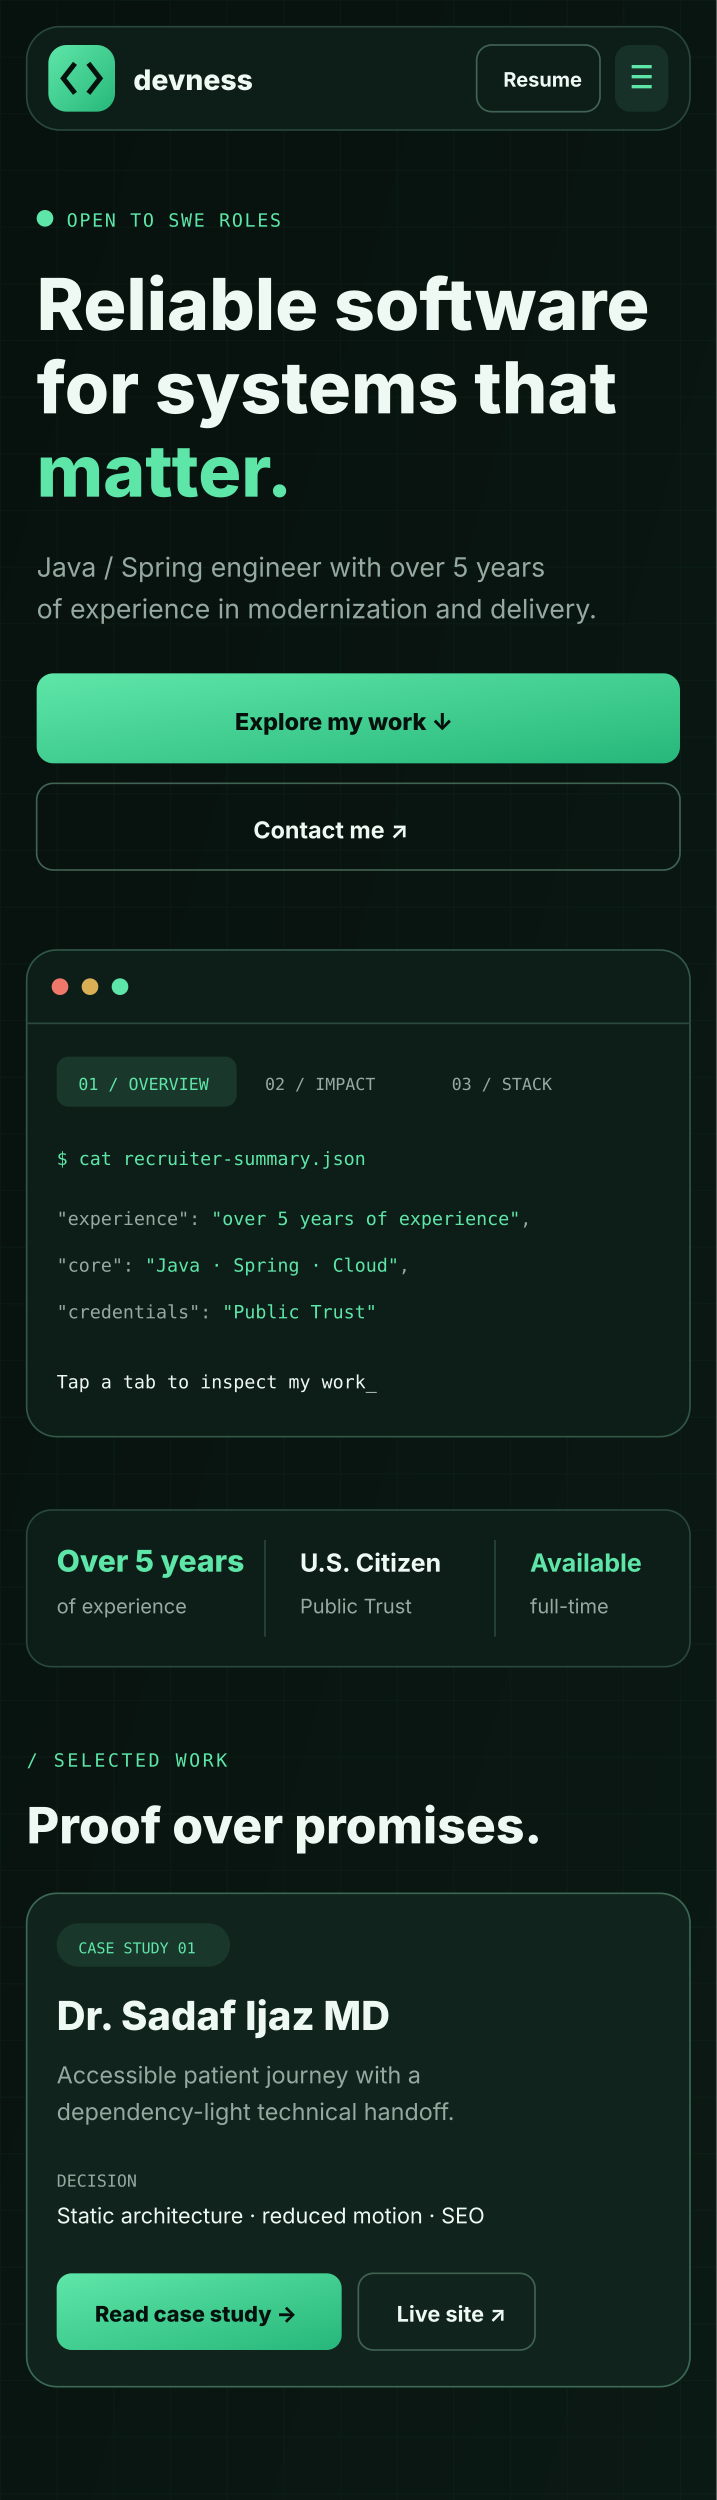
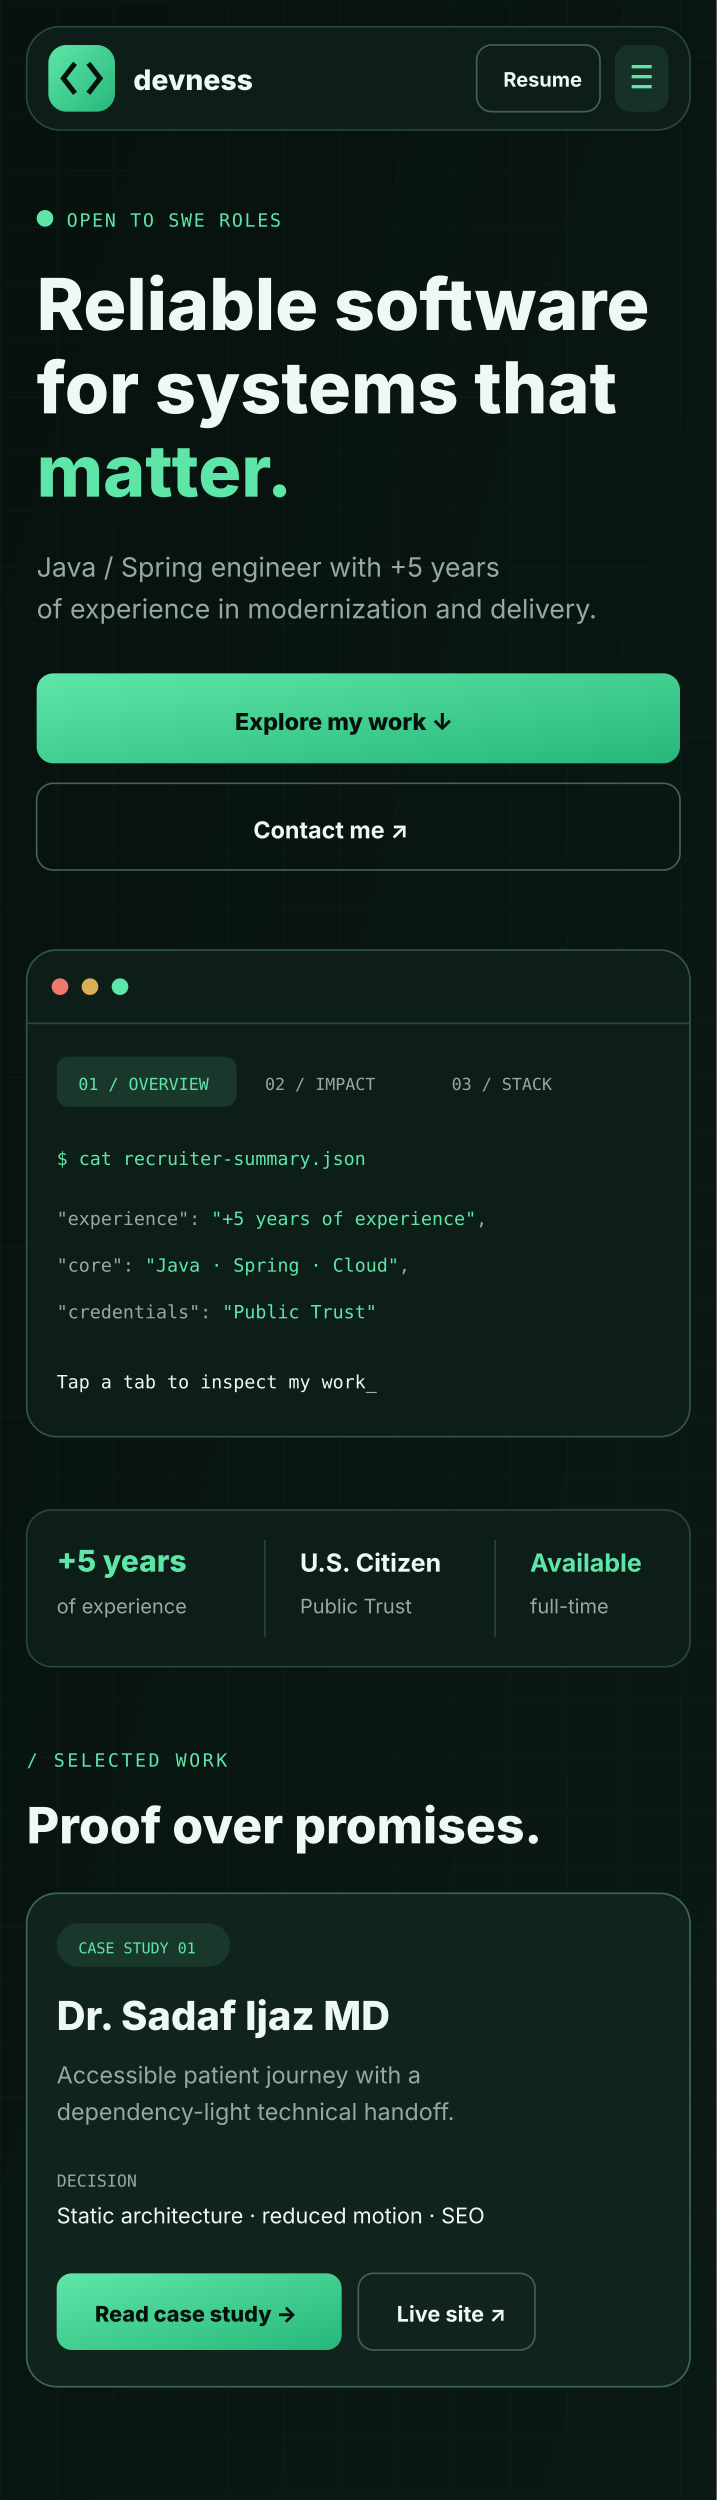
<svg xmlns="http://www.w3.org/2000/svg" width="430" height="1500" viewBox="0 0 430 1500">
  <defs>
    <linearGradient id="mBg" x1="0" y1="0" x2="1" y2="1">
      <stop stop-color="#07110e" />
      <stop offset="1" stop-color="#0b1914" />
    </linearGradient>
    <linearGradient id="mAccent" x1="0" y1="0" x2="1" y2="1">
      <stop stop-color="#5ee6a8" />
      <stop offset="1" stop-color="#27b77a" />
    </linearGradient>
    <pattern id="mGrid" width="34" height="34" patternUnits="userSpaceOnUse">
      <path d="M34 0H0V34" fill="none" stroke="#5ee6a8" stroke-opacity=".035" />
    </pattern>
    <style>.s{font-family:Inter,Manrope,Arial,sans-serif}.m{font-family:Consolas,monospace}.w{fill:#eff9f4}.g{fill:#5ee6a8}.u{fill:#96a9a1}</style>
  </defs>
  <rect width="430" height="1500" fill="url(#mBg)" />
  <rect width="430" height="1500" fill="url(#mGrid)" />
  <g transform="translate(16 16)">
    <rect width="398" height="62" rx="20" fill="#0d1e18" stroke="#29473b" />
    <rect x="13" y="11" width="40" height="40" rx="11" fill="url(#mAccent)" />
    <path d="M29 22l-7 9 7 9M37 22l7 9-7 9" fill="none" stroke="#06110d" stroke-width="3" />
    <text x="64" y="38" class="s w" font-size="17" font-weight="800">devness</text>
    <rect x="270" y="11" width="74" height="40" rx="9" fill="none" stroke="#416354" />
    <text x="286" y="36" class="s w" font-size="12" font-weight="700">Resume</text>
    <rect x="353" y="11" width="32" height="40" rx="9" fill="#183128" />
    <path d="M363 24h12M363 30h12M363 36h12" stroke="#5ee6a8" stroke-width="2" />
  </g>
  <g transform="translate(22 126)">
    <circle cx="5" cy="5" r="5" fill="#5ee6a8" />
    <text x="18" y="10" class="m g" font-size="11" letter-spacing="1">OPEN TO SWE ROLES</text>
    <text y="72" class="s w" font-size="43" font-weight="800">Reliable software</text>
    <text y="122" class="s w" font-size="43" font-weight="800">for systems that</text>
    <text y="172" class="s g" font-size="43" font-weight="800">matter.</text>
-     <text y="220" class="s u" font-size="16">Java / Spring engineer with over 5 years</text>
+     <text y="220" class="s u" font-size="16">Java / Spring engineer with +5 years</text>
    <text y="245" class="s u" font-size="16">of experience in modernization and delivery.</text>
    <rect y="278" width="386" height="54" rx="10" fill="url(#mAccent)" />
    <text x="119" y="312" class="s" fill="#06110d" font-size="14" font-weight="800">Explore my work ↓</text>
    <rect y="344" width="386" height="52" rx="10" fill="none" stroke="#416354" />
    <text x="130" y="377" class="s w" font-size="14" font-weight="700">Contact me ↗</text>
  </g>
  <g transform="translate(16 570)">
    <rect width="398" height="292" rx="18" fill="#0d1e18" stroke="#315747" />
    <circle cx="20" cy="22" r="5" fill="#ef786b" />
    <circle cx="38" cy="22" r="5" fill="#d9ae55" />
    <circle cx="56" cy="22" r="5" fill="#5ee6a8" />
    <line y1="44" y2="44" x2="398" stroke="#29473b" />
    <g transform="translate(18 64)">
      <rect width="108" height="30" rx="7" fill="#19382b" />
      <text x="13" y="20" class="m g" font-size="10">01 / OVERVIEW</text>
      <text x="125" y="20" class="m u" font-size="10">02 / IMPACT</text>
      <text x="237" y="20" class="m u" font-size="10">03 / STACK</text>
      <text y="65" class="m g" font-size="11">$ cat recruiter-summary.json</text>
-       <text y="101" class="m u" font-size="11">"experience": <tspan class="g">"over 5 years of experience"</tspan>,</text>
+       <text y="101" class="m u" font-size="11">"experience": <tspan class="g">"+5 years of experience"</tspan>,</text>
      <text y="129" class="m u" font-size="11">"core": <tspan class="g">"Java · Spring · Cloud"</tspan>,</text>
      <text y="157" class="m u" font-size="11">"credentials": <tspan class="g">"Public Trust"</tspan>
      </text>
      <text y="199" class="m w" font-size="11">Tap a tab to inspect my work_</text>
    </g>
  </g>
  <g transform="translate(16 906)">
    <rect width="398" height="94" rx="15" fill="#0d1e18" stroke="#29473b" />
-     <text x="18" y="37" class="s g" font-size="18" font-weight="800">Over 5 years</text>
+     <text x="18" y="37" class="s g" font-size="18" font-weight="800">+5 years</text>
    <text x="18" y="62" class="s u" font-size="12">of experience</text>
    <line x1="143" x2="143" y1="18" y2="76" stroke="#29473b" />
    <text x="164" y="37" class="s w" font-size="15" font-weight="750">U.S. Citizen</text>
    <text x="164" y="62" class="s u" font-size="12">Public Trust</text>
    <line x1="281" x2="281" y1="18" y2="76" stroke="#29473b" />
    <text x="302" y="37" class="s g" font-size="15" font-weight="750">Available</text>
    <text x="302" y="62" class="s u" font-size="12">full-time</text>
  </g>
  <g transform="translate(16 1060)">
    <text class="m g" font-size="11" letter-spacing="1.5">/ SELECTED WORK</text>
    <text y="46" class="s w" font-size="30" font-weight="800">Proof over promises.</text>
    <rect y="76" width="398" height="296" rx="18" fill="#10231c" stroke="#3b6956" />
    <rect x="18" y="94" width="104" height="26" rx="13" fill="#19382b" />
    <text x="31" y="112" class="m g" font-size="9">CASE STUDY 01</text>
    <text x="18" y="158" class="s w" font-size="24" font-weight="800">Dr. Sadaf Ijaz MD</text>
    <text x="18" y="190" class="s u" font-size="14">Accessible patient journey with a</text>
    <text x="18" y="212" class="s u" font-size="14">dependency-light technical handoff.</text>
    <text x="18" y="252" class="m u" font-size="10">DECISION</text>
    <text x="18" y="274" class="s w" font-size="13">Static architecture · reduced motion · SEO</text>
    <rect x="18" y="304" width="171" height="46" rx="9" fill="url(#mAccent)" />
    <text x="41" y="333" class="s" fill="#06110d" font-size="13" font-weight="800">Read case study →</text>
    <rect x="199" y="304" width="106" height="46" rx="9" fill="none" stroke="#416354" />
    <text x="222" y="333" class="s w" font-size="13" font-weight="700">Live site ↗</text>
  </g>
</svg>
